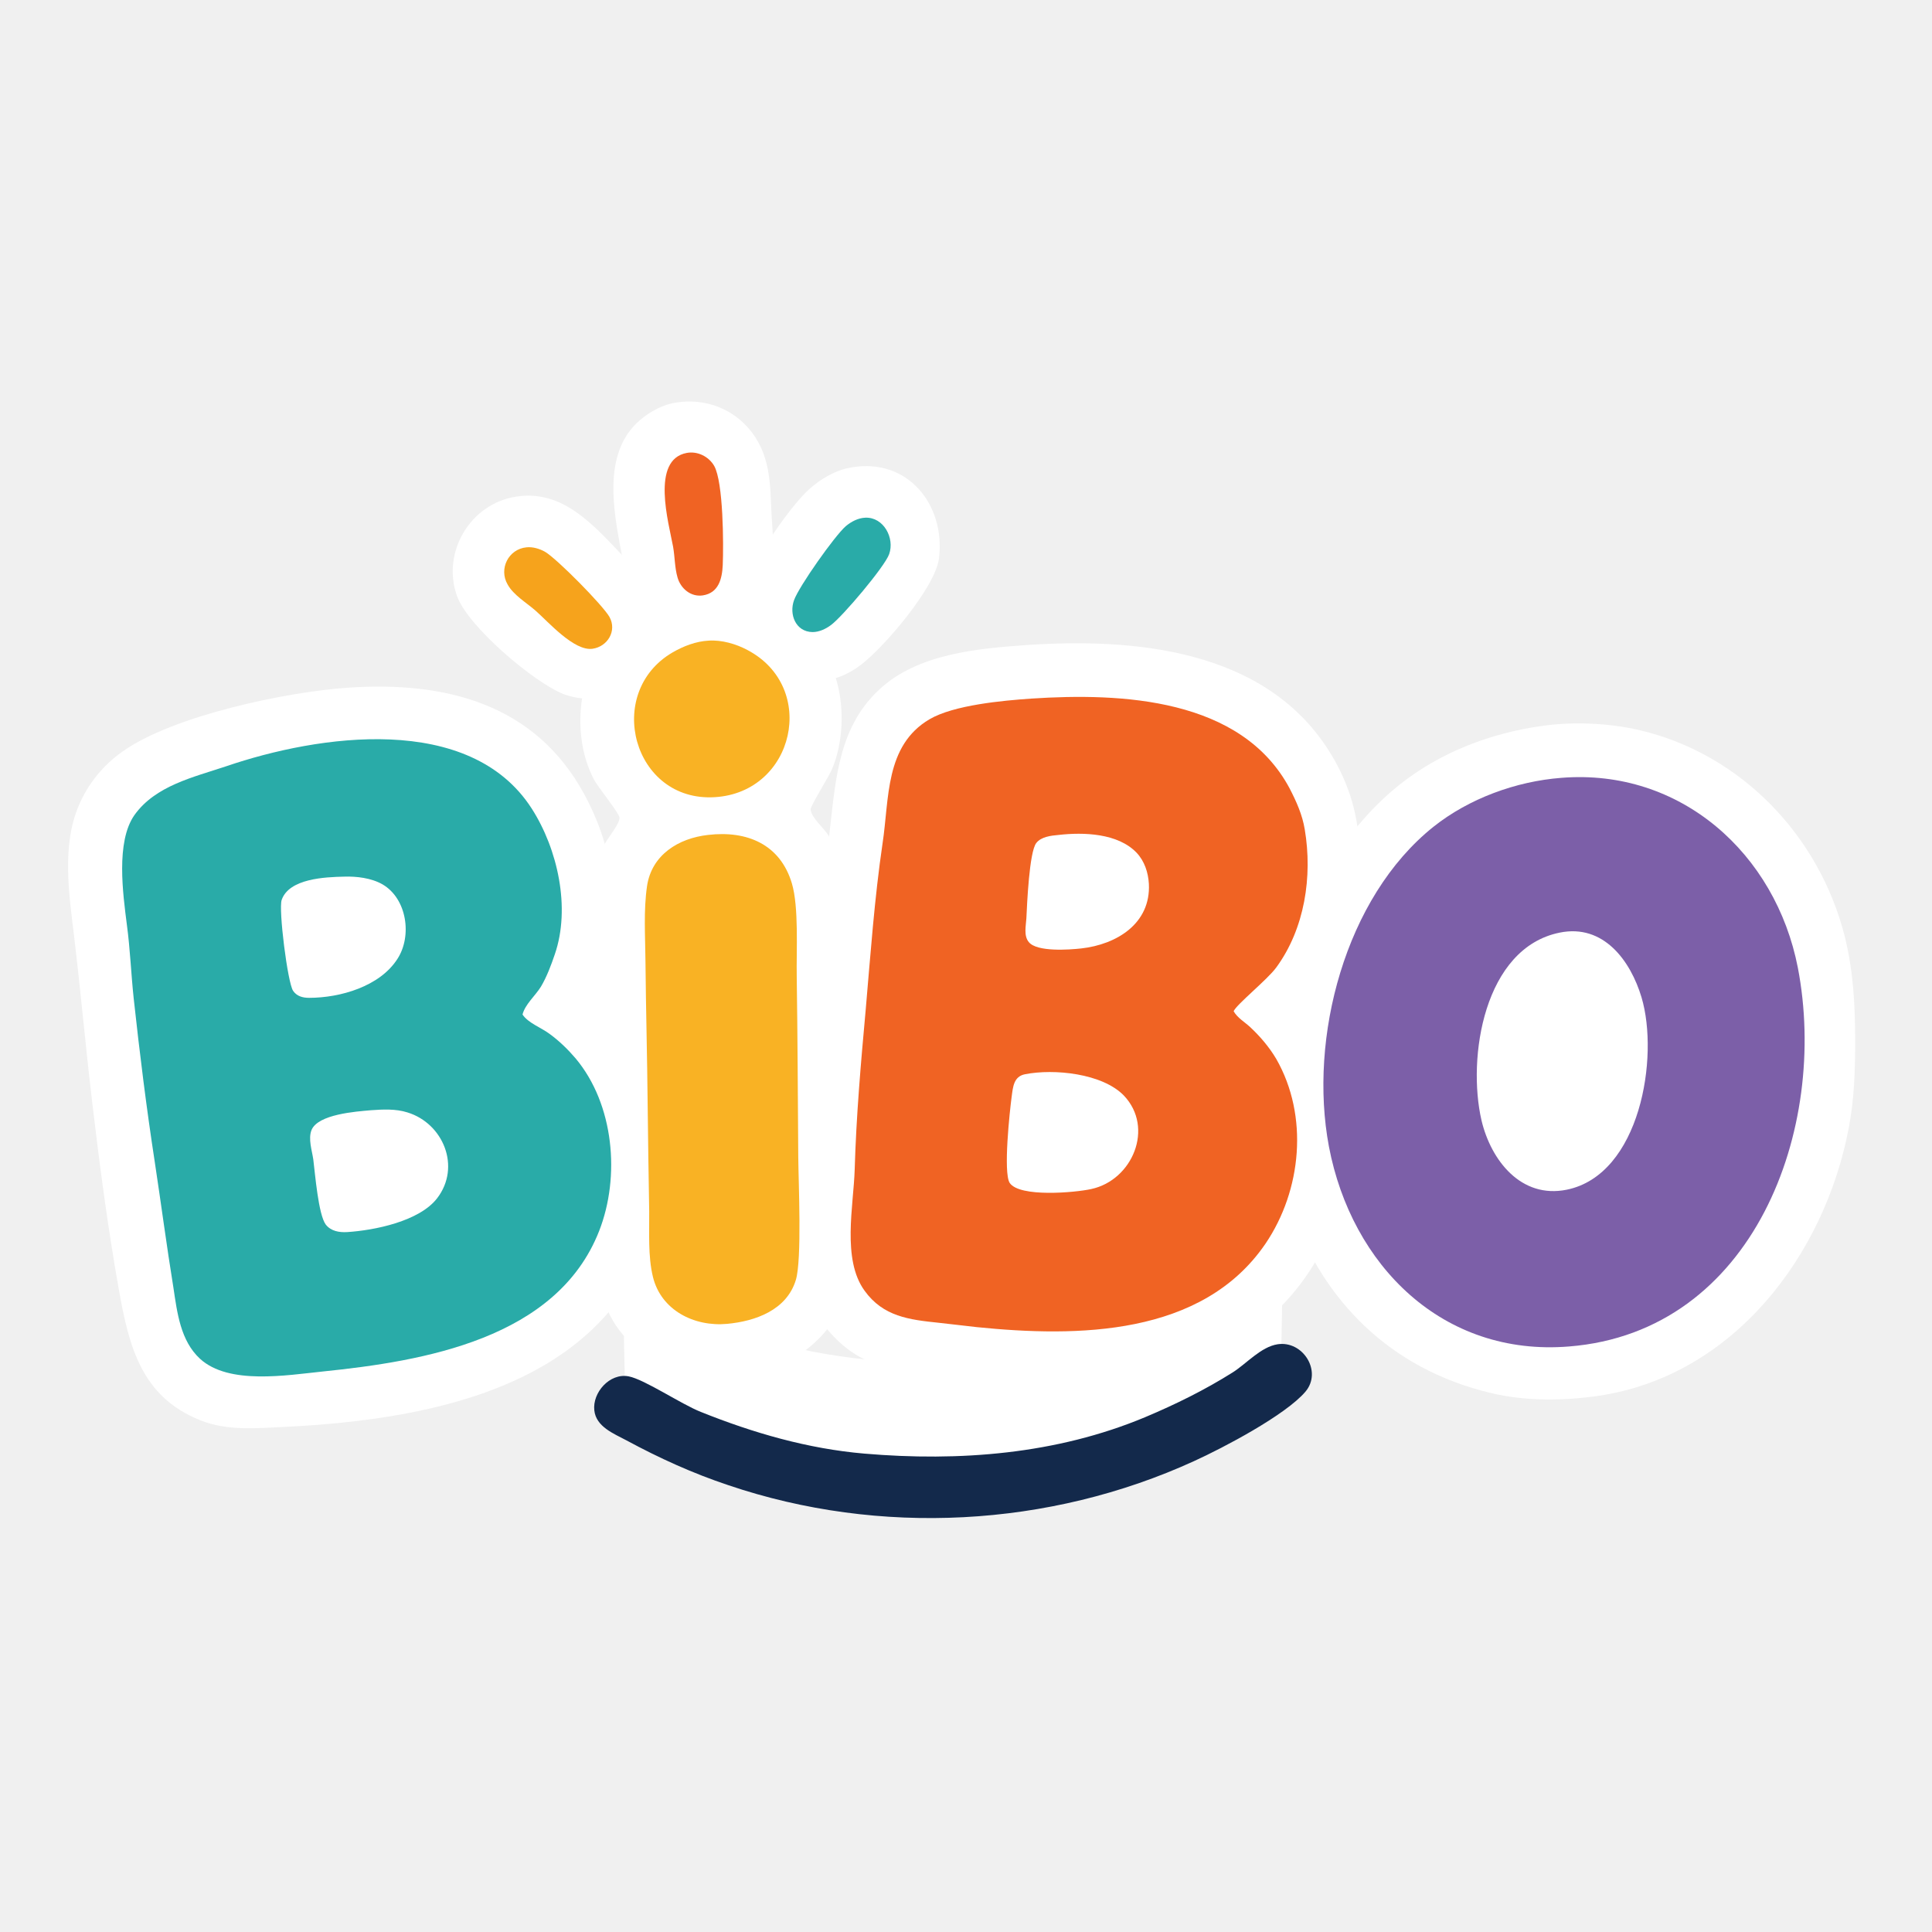
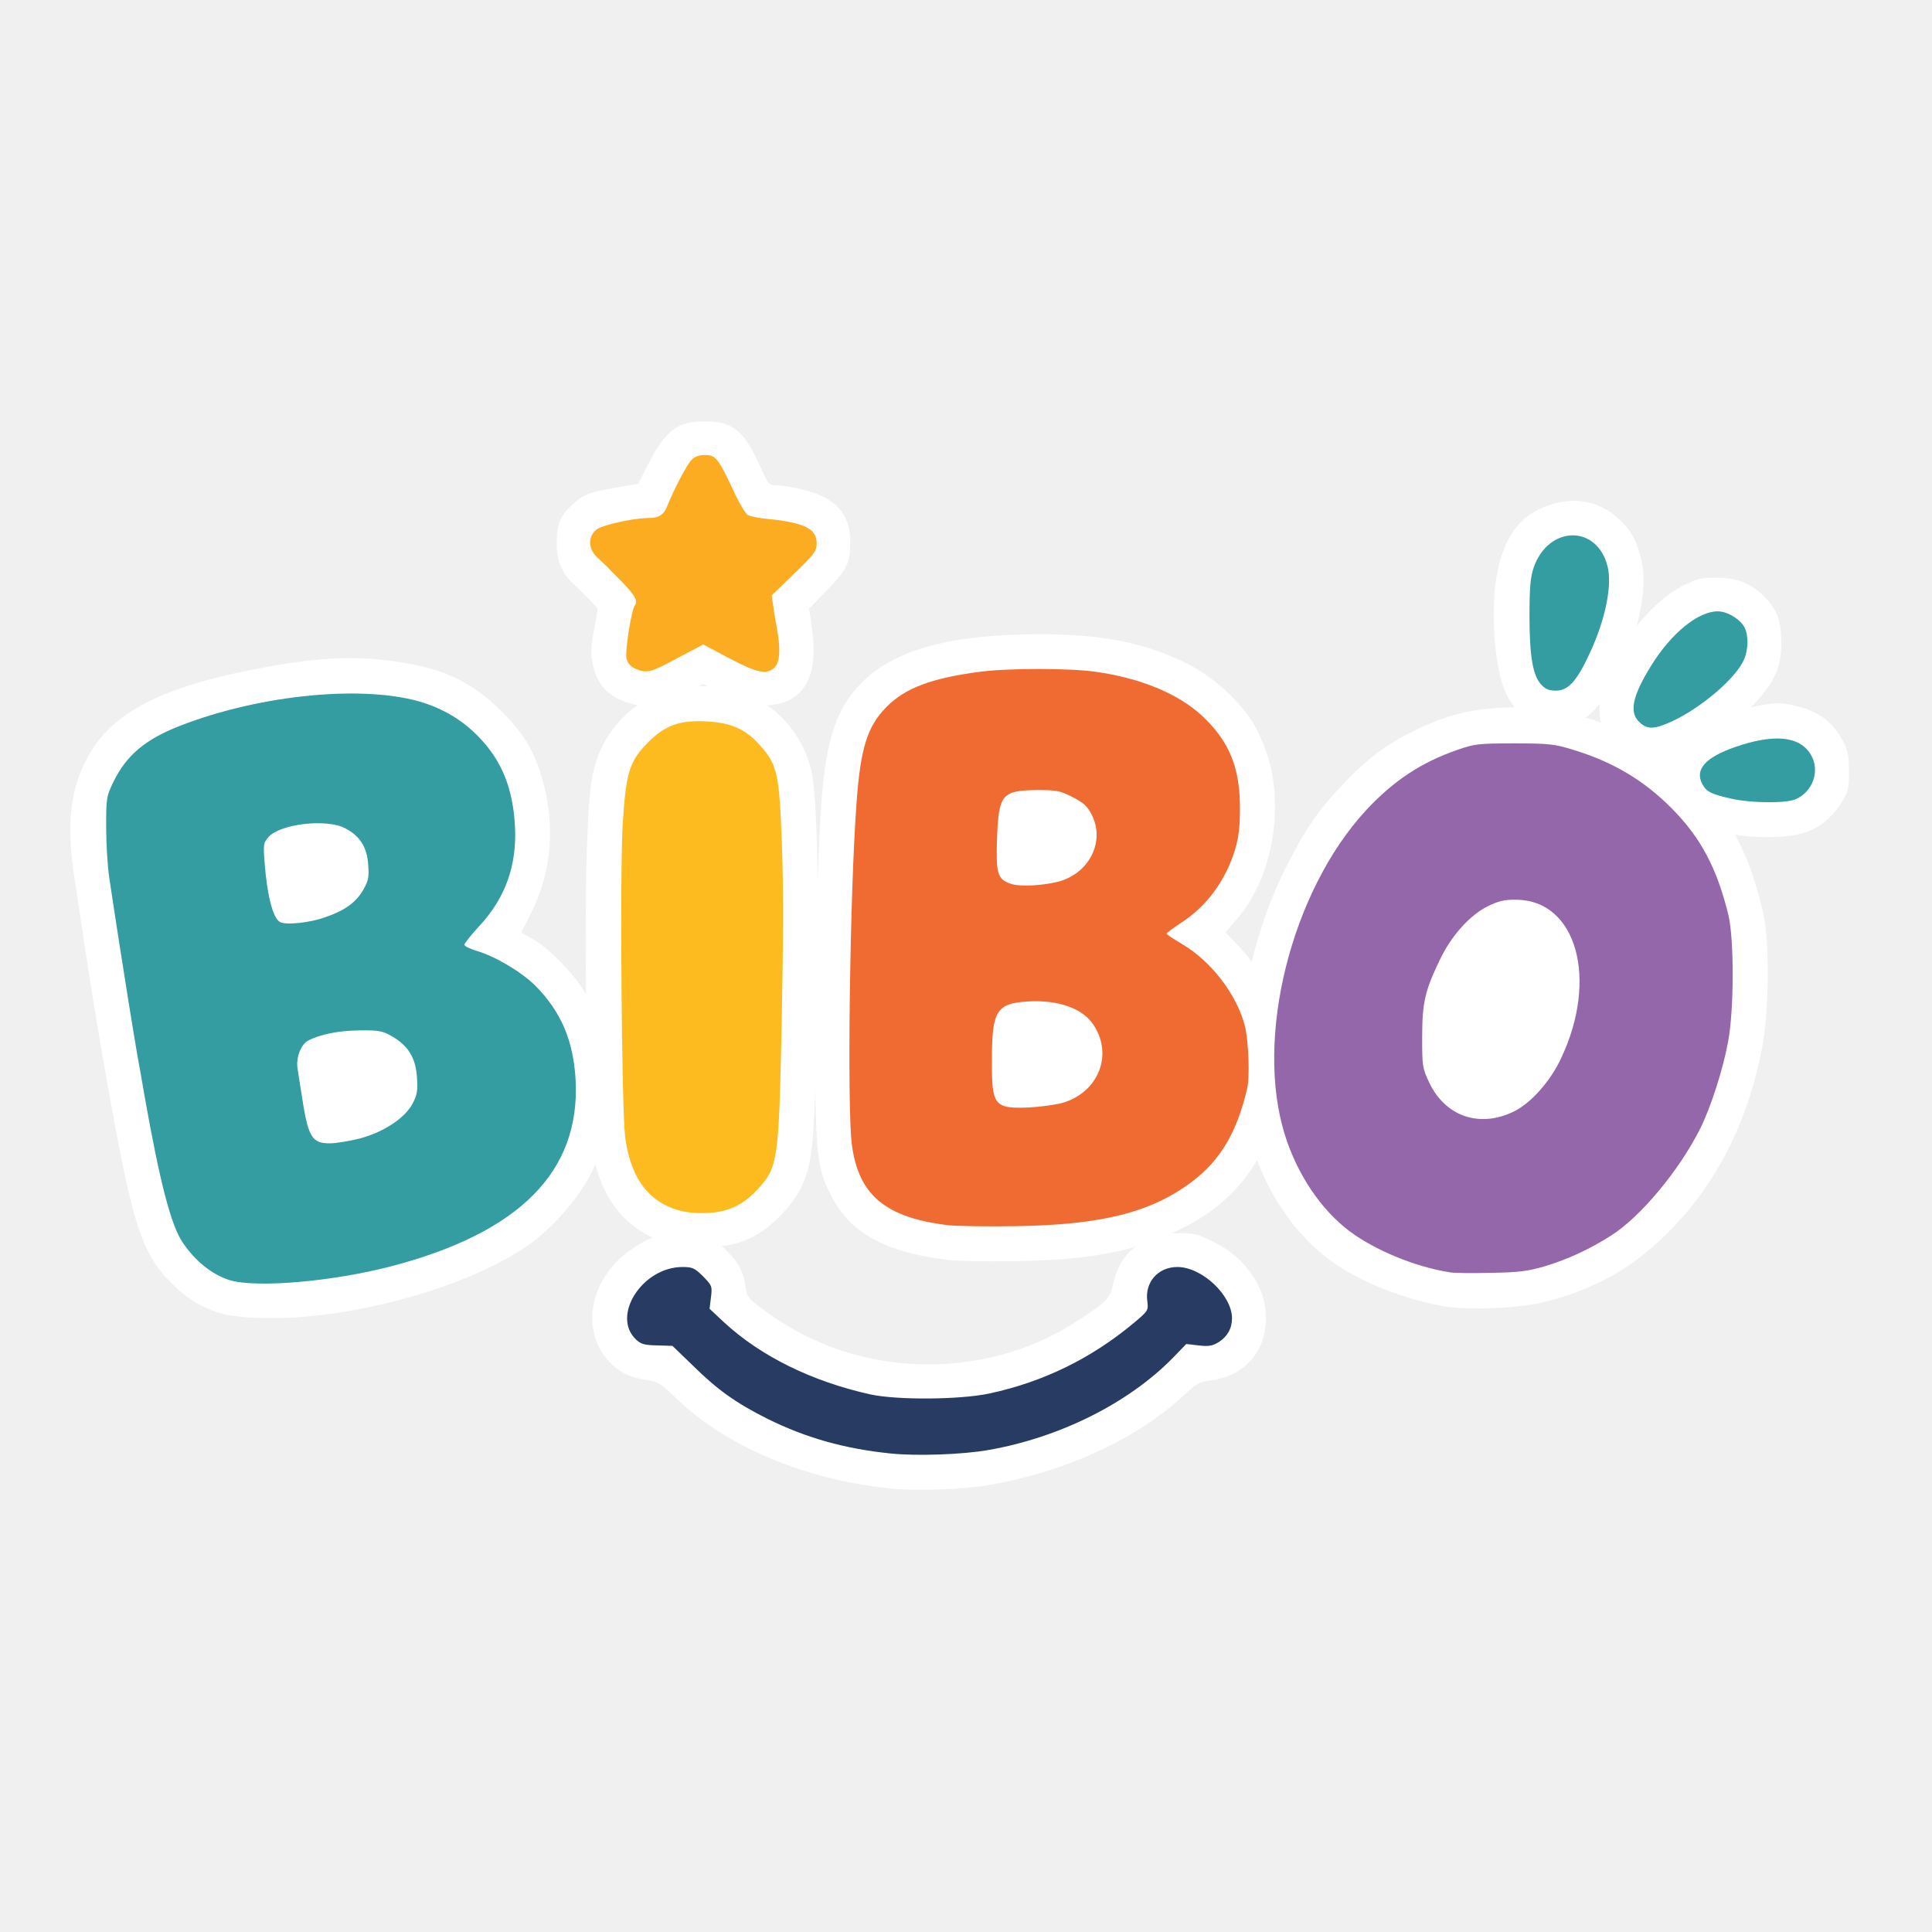
- <svg xmlns="http://www.w3.org/2000/svg" viewBox="-17 -168 880 880" width="880" height="880" role="img" aria-labelledby="bibo-logo-title">
+ <svg xmlns="http://www.w3.org/2000/svg" viewBox="-16 -166 828 828" width="828" height="828" role="img" aria-labelledby="bibo-logo-title">
  <g id="bibo-diecuts" fill="#ffffff">
-     <path id="bibo-diecut-b1" data-piece="b1" d="M142 145.2C185.9 142.3 226.8 152.5 249.2 193.9C255.1 204.8 259.6 217 261.1 229.3C262.6 241.2 263.2 254.5 260.4 266.3C259.3 271.2 253.4 283.2 254.4 287.4C255.4 291.2 265.5 300.6 268.4 305.1C277.2 319 283.1 334.4 284.4 351C285.4 362.5 285.3 375 282.4 386.3C262.8 462.7 181.2 478.5 113.2 481.9C100.1 482.5 86.6 483.9 74.2 478.9C47.2 468.1 41.7 445 37.1 419.2C32.2 391.6 28.5 363.7 25.2 335.8C22.1 309.9 19.8 283.9 16.7 258C14.4 239 11.1 217.1 18.9 198.9C23 189.1 30 180.5 38.7 174.4C61.5 158 113.9 147 142 145.2Z" />
-     <path id="bibo-diecut-i" data-piece="i" d="M297.7 100.1C326.5 94.6 356.6 114.9 364.2 142.6C367.6 154.9 367 170 362.2 181.8C360.9 185.3 352 199.2 352.2 200.8C352.8 204.7 358.1 209 360.2 212.3C364.5 219 367.3 227.2 368.3 235.1C369.8 248 369.2 261.2 369.3 274.2C369.7 299.8 369.6 325.4 370 351C370.3 367.7 370.7 384.2 370.1 400.9C369.8 407.3 370.4 413.7 368.7 419.9C363.4 439.6 345.8 453.8 326.1 457.4C299.6 462.3 268.8 453.4 258.6 426C254.4 414.7 255 403.2 254.6 391.3C254.2 379.3 254 367.4 254 355.4C254 317.2 251.1 278.8 252.8 240.6C253.1 232.6 254.4 224.7 257.9 217.4C259.4 214.1 265 207.8 265.2 204.6C265.3 202.6 255.3 190.5 253.5 187C247.8 176 246.3 163.1 248 150.9C251.7 124.4 271.8 105.1 297.7 100.1Z" />
-     <path id="bibo-diecut-b2" data-piece="b2" d="M450.7 125.8C499.8 122.5 558.5 127.8 587.8 173.2C596.3 186.3 601.6 201.5 602 217.1C602.4 234.4 601.2 250.7 594.6 266.9C592.7 271.3 580.4 291.4 580.4 292.7C580.3 296.3 586.3 304.4 587.9 308.1C592.7 318.6 596.7 330.1 597.3 341.8C600.2 409.1 554.1 456.6 487.5 461.2C461.8 462.9 435.7 461.9 410.2 458.6C387.1 455.6 372.7 454.5 357.4 434.5C342.5 415 346.4 387.7 347.8 364.9C348.5 353.3 349.2 341.8 349.9 330.2C352.1 289.9 356.5 249.9 361 209.8C363.7 186.3 365.2 162.8 383.8 145.8C401.2 129.8 428.1 127.4 450.7 125.8Z" />
-     <path id="bibo-diecut-o" data-piece="o" d="M685 162.7C699.4 160.6 715.8 161.3 729.9 164.6C776.1 175.5 811.6 212.7 823.2 258.3C827.2 274.3 828 289.9 828 306.3C828 319.6 827.6 332.5 825.1 345.7C814.1 403.8 772.5 458.8 710.9 467.8C695 470.1 677.9 470.3 662.1 466.5C568.7 444.3 544.1 340.1 573.2 258.9C582.9 232.1 598 207.4 620.5 189.4C639 174.7 661.7 166 685 162.7Z" />
-     <path id="bibo-diecut-smile" data-piece="smile" d="M565.9 403.2C559.3 404.3 552.9 410.6 547.4 414.2C537.8 420.3 527.3 425.4 516.9 430.1C485.7 444.1 451.3 451.2 417.2 452.5C383.5 453.8 348.8 449 316.8 438C306.1 434.3 295.6 430.2 285.5 425C280.4 422.4 273.9 417.2 268.2 417C266.2 422.8 267.6 452.7 267.6 461C267.6 464 266.6 473.5 268.2 475.8C269.6 477.9 279.2 481.7 281.9 483.1C295.8 490.5 310.5 496.6 325.6 500.8C387.9 518.4 450.3 516.1 510.6 492.7C525.5 486.9 539.8 479.2 553 470.4C555.8 468.5 564.3 464.4 565.9 462.1C567.5 459.9 566.6 450.8 566.6 447.8C566.6 440.2 567.9 407.8 565.9 403.2Z" />
-     <path id="bibo-diecut-ray-left" data-piece="ray-left" d="M218.1 58.2C239.5 54.8 253.7 71.6 266.9 85.4C273.2 92 280 97.9 282.9 106.9C288.9 126 277 146.5 257 149.8C251.2 150.8 245.3 150.2 239.8 148.2C226.2 142.9 195.8 117.1 191.1 103.3C184.1 83.4 197.3 61.4 218.1 58.2Z" />
-     <path id="bibo-diecut-ray-top" data-piece="ray-top" d="M290.1 15.5C309.8 12 327.4 23.8 332.1 43C334.3 51.5 334 60.6 334.6 69.2C336.4 92.8 335.5 120.5 306.7 125.7C291 128.5 275.2 118.5 269.8 103.7C267.6 97.4 267.3 90.7 266.1 84.1C262.3 63.8 256.9 36.5 276.2 22C280.3 18.9 285.1 16.4 290.1 15.5Z" />
-     <path id="bibo-diecut-ray-right" data-piece="ray-right" d="M370.8 44.9C396.5 40.4 413.7 62 410.7 86.3C409.1 99.5 385.3 127.4 374.5 135.3C370 138.6 364.9 141 359.3 141.9C336.4 145.4 318.1 128.4 320.6 105.2C322 92.6 342 63.4 351.6 54.8C357 50 363.6 46.1 370.8 44.9Z" />
+     <path id="bibo-diecut-b1" data-piece="b1" d="M80.8 397.4C72.4 395.4 65.4 391.5 58.8 385.2C46 373 41.9 362 33.6 318C28 288.2 22.5 254.9 18 224.2C17.5 220.5 16.6 214.6 16 211C12.6 188.7 13.8 174.5 20.2 161.1C29.9 140.8 50.3 129.3 91.7 121.1C118.2 115.8 135.2 114.8 153.6 117.5C174.4 120.6 186.3 126.2 199.1 139C208.9 148.7 213.6 156.9 217.1 170.5C222 189.5 220.1 208.2 211.7 225.1L207.4 233.7L212.4 236.5C219.4 240.5 229.9 251.3 234.9 259.6C248.6 282.8 249.6 312.2 237.4 336.7C232.1 347.4 221.1 360 210.6 367.5C185.6 385.2 136.3 399.2 99.6 398.9C92.1 398.9 84 398.2 80.8 397.4Z" />
+     <path id="bibo-diecut-i" data-piece="i" d="M272.3 367.5C254.4 362.5 243.8 351.2 238.9 332.1C236.3 322.3 235.1 291.4 235 239C235 197.3 236.1 172.8 238.5 163.7C245.3 137.7 269.3 123.5 296.7 129.4C313.9 133.1 326.8 145.8 331.6 163.7C334.2 173.7 335.2 216.5 334.1 272C333 324.9 332.4 331.6 327.4 342.8C326.2 345.6 322.7 350.5 319.8 353.6C310 364.1 301.4 368 287 368.6C280.5 368.9 275.8 368.5 272.3 367.5Z" />
+     <path id="bibo-diecut-star" data-piece="star" d="M254.9 135.7C244.8 132.9 240 127.9 238 118.5C237.1 114.1 237.2 111.4 238.6 104L240.2 94.8L236.9 91.3C235 89.3 232 86.3 230.2 84.7C224.8 79.8 222.6 74.6 222.6 66.5C222.6 58.3 224.1 55 229.9 49.7C234.2 45.8 237.1 44.8 249.5 42.7L257.5 41.4L261.8 32.9C269.3 18.4 274.3 14.6 286 14.6C298 14.6 302.8 18.4 309.7 33.7C313.3 41.8 313.5 42 317 42C321.6 42 332.2 44.6 336.3 46.6C344.8 50.9 348.4 56.8 348.4 66.5C348.4 75.4 346.9 78.4 337.8 87.6L330.8 94.8L332 103.5C335.1 125.2 327.8 136.4 310.5 136.4C304.2 136.4 302.6 135.9 294.4 131.7L285.3 127.1L276.9 131.5C267.4 136.4 261.6 137.5 254.9 135.7Z" />
+     <path id="bibo-diecut-b2" data-piece="b2" d="M390.5 374C363.8 370.8 348.8 362.7 340.6 347.1C334.5 335.5 333.8 330.5 333.3 294C332.8 261.1 334.2 201.7 336.1 177C338.1 150.6 342.7 137.1 353.5 126.4C367.4 112.4 391.5 105.9 429 105.8C456.7 105.8 475.3 109.5 493.5 118.8C505.8 125.1 518.1 137.1 523.3 148C528.5 159.2 530.4 167.7 530.4 180.5C530.3 198.8 524.1 216.6 513.6 228.5L509.2 233.5L515.5 240.2C530.1 255.7 537.3 281.3 533 302.5C527.3 331 513.9 349.1 489.5 361C470.7 370.2 451.2 374 419.5 374.5C407.4 374.7 394.4 374.5 390.5 374Z" />
+     <path id="bibo-diecut-o" data-piece="o" d="M601.5 393.6C582.3 389.9 563 381.6 551.3 372C527 352.2 513.7 318.7 515.3 281.5C516.4 256.4 523.6 228.8 535 206C543 190 548.9 181.3 559.2 170.5C569.9 159.1 578.1 153 590.5 147C603.5 140.6 613.7 138 627.6 137.3C657.7 135.8 687.2 146.9 709.3 167.9C724.8 182.7 733.9 199.9 739.7 225.5C742.5 238 742.2 267.6 739.1 283.5C732.8 315.7 719.4 341.7 698.6 362.5C683.9 377.2 667.9 386.3 647.1 391.7C635.3 394.8 612.8 395.8 601.5 393.6Z" />
+     <path id="bibo-diecut-sparkle-1" data-piece="sparkle-1" d="M644.3 144.1C631.2 140.7 625.5 128.9 624.3 103C623.2 76.5 629.5 59.3 642.9 52.6C655.8 46.1 668.6 47.6 678.3 56.9C683.2 61.4 685.6 66.1 687.6 74.7C692.1 94.1 676.6 134.8 661.8 142.6C658.4 144.4 648.6 145.2 644.3 144.1Z" />
+     <path id="bibo-diecut-sparkle-2" data-piece="sparkle-2" d="M686.1 160C680.9 158.7 674.8 153.9 672 149C668.6 142.7 668.6 132.9 672.2 124.3C679 107.7 693.2 90.9 705.5 84.9C711.5 82 713.4 81.5 720 81.6C728.9 81.6 735.5 84.5 741.2 90.8C745.9 96 747.5 100.9 747.4 110C747.4 120.1 744.3 126.8 735.3 136.2C719.4 152.7 698.1 163 686.1 160Z" />
+     <path id="bibo-diecut-sparkle-3" data-piece="sparkle-3" d="M724.5 191.1C708.5 187.6 704.7 185.3 700.3 176.6C696.9 169.8 696.8 163.2 700.3 156.5C701.7 153.7 703.9 150.5 705.2 149.4C711.3 143.8 723.1 139.1 737.3 136.5C744.5 135.2 747 135.1 751.8 136.1C762.7 138.3 769.3 143 773.8 151.5C776 155.6 776.4 157.9 776.4 164.5C776.5 171.4 776.1 173.1 773.8 177C770.2 183.1 765.5 187.5 759.5 190.1C752.6 193.2 735.9 193.7 724.5 191.1Z" />
+     <path id="bibo-diecut-smile" data-piece="smile" d="M365.5 471.9C328.9 468.2 294.9 453.8 273.5 433C267.3 427 265.9 426.1 261.5 425.5C254.7 424.6 250.2 422.5 246.2 418.7C233.9 407 235.3 387.3 249.3 373.7C252.2 370.9 257.4 367.3 261 365.6C266.7 362.9 268.6 362.5 276 362.5C285.8 362.6 290.1 364.3 296.1 370.7C300.7 375.5 302.6 379.2 303.5 385.4C304.2 390 304.6 390.5 312.4 396.2C329 408.5 349.6 416.3 370.3 418.2C396.8 420.6 422.4 414.7 443.5 401.5C457.7 392.5 459.7 390.7 460.9 384.9C463 375.2 467.4 369.3 476 364.9C479.6 363.1 482.2 362.6 488.6 362.5C495.9 362.5 497.3 362.8 504.2 366.3C513.1 370.7 519.9 377.5 523.8 386C527.5 394 527.4 404.5 523.7 411.7C519.7 419.5 512.4 424.4 502.9 425.6C498.2 426.2 496.8 426.9 492 431.4C471.9 450.4 440.8 464.8 408 470.4C396.6 472.4 376.6 473.1 365.5 471.9Z" />
  </g>
  <g id="bibo-inks">
-     <g id="bibo-letter-b1" data-piece="b1" fill="#29aba8">
-       <path fill-rule="evenodd" d="M221 294.1C223.6 298 229.4 300 233.3 302.9C237.7 306.1 241.7 310 245.2 314.1C262.7 335 265.6 367.9 255.9 392.7C236.6 441.9 175.9 452 130 456.7C113.5 458.4 87.2 462.9 74.1 450.9C65.2 442.7 63.7 429.9 62 418.6C58.9 399.5 56.4 380.4 53.5 361.3C49.7 336.6 46.6 311.6 43.9 286.8C42.7 275.6 42.3 264.4 40.8 253.3C39 239.1 35.7 215.5 44.2 203.3C53.8 189.8 71.2 186 86.1 181C128 166.7 197 156.4 225.2 200.3C237 218.7 243 245.5 235.7 266.7C234 271.7 232.1 276.8 229.4 281.4C226.8 285.6 222.2 289.4 221 294.1ZM151.9 337.7C157.4 337.3 163.3 337 168.6 338.7C184.9 343.7 193.1 363.5 182.1 377.8C174 388.3 153.6 392.4 141.1 393.2C137.5 393.4 133.8 392.8 131.4 389.8C128 385.3 126.5 366.4 125.7 360.1C125.1 356 123.3 350.7 124.9 346.7C127.9 339.5 145.1 338.3 151.9 337.7ZM139.7 231.3C145.4 231.1 152.1 231.9 157.2 234.8C168.4 241.3 170.8 258.4 164 268.8C156 281.3 138 286.5 123.8 286.5C120.9 286.5 118.2 285.8 116.5 283.3C114 279.6 109.8 246.2 111.3 241.9C114.7 232.1 131.2 231.5 139.7 231.3Z" />
+     <g id="bibo-letter-b1" data-piece="b1" fill="#349da1">
+       <path fill-rule="evenodd" d="M82.3 382.6C74.8 380.2 67.7 374.5 62.3 366.5C57.3 359.1 52.6 341.1 46 304C44.9 297.7 43.6 290 43 287C41.8 280.4 36.5 247.4 35 237.5C34.4 233.6 33.5 227.8 33 224.5C32.5 221.2 31.5 214.7 30.8 210C30.1 205.3 29.5 195.6 29.5 188.5C29.5 175.9 29.6 175.3 32.7 168.9C38.2 157.7 46.3 150.9 60.8 145.2C96 131.4 141.5 127.2 166.2 135.4C175.6 138.6 183.3 143.5 189.9 150.6C199.2 160.5 203.8 172 204.7 188C205.6 204.8 200.7 218.7 189.4 230.9C185.9 234.7 183 238.3 183 238.9C183 239.5 185.4 240.6 188.2 241.5C196.2 243.8 207.4 250.5 213.4 256.4C224.4 267.5 229.8 280 230.7 297C232.7 336 206.8 362.2 152 376.6C126.5 383.3 93.7 386.1 82.3 382.6ZM138.3 321.9C148.6 319.1 157.5 313.2 160.8 307C162.8 303.2 163.1 301.5 162.7 295.7C162.2 287.5 159 282.2 152.1 278.2C147.9 275.8 146.6 275.5 138 275.6C129 275.7 121.1 277.3 116 280C113 281.6 110.8 287.3 111.5 291.8C111.8 293.8 112.5 298.4 113.1 302C116 321.5 117.5 324 125.4 324C128.1 324 133.9 323 138.3 321.9ZM123.4 227.1C131.8 224.2 136.5 220.8 139.6 215.5C141.9 211.5 142.2 210.1 141.8 204.6C141.3 197 138.2 192.2 131.8 188.9C123.8 184.8 104.1 187.1 99.1 192.7C96.9 195.2 96.8 195.9 97.4 203.7C98.5 217.8 100.9 227.2 103.9 229.1C106.3 230.6 116.7 229.5 123.4 227.1Z" />
    </g>
-     <g id="bibo-letter-i" data-piece="i" fill="#f9b224">
-       <path id="bibo-i-stem" d="M305.5 212.3C323.3 210.2 338.4 216.6 343.7 234.4C346.9 245.2 345.7 265 345.9 276.7C346.3 304.2 346.4 331.6 346.6 359.1C346.7 370.8 348.3 405.7 345.5 415C341.3 428.8 327 433.8 314.2 435C299.2 436.4 284.1 428.8 280.4 413.6C278.1 404.1 278.8 393.4 278.7 383.7C278.4 367.5 278.2 351.4 278 335.3C277.8 313.4 277.2 291.6 277 269.7C276.9 258.5 276.1 246.8 277.7 235.7C279.8 221.3 292.1 213.8 305.5 212.3Z" />
-       <path id="bibo-sun" d="M305.8 123.8C311.7 123.4 318.3 125.3 323.5 128.1C355.7 145.1 344.9 192.9 308.6 195.1C271.3 197.4 258 147.5 289.3 129.2C294.3 126.3 300 124.1 305.8 123.8Z" />
+     <g id="bibo-letter-i" data-piece="i" fill="#fdbb1f">
+       <path id="bibo-i-stem" d="M272.1 351.8C260.6 347.4 253.9 337.2 251.9 321C250.4 308.7 249.6 206.9 250.9 186.8C252.3 164.8 253.8 160.1 261.9 152C269.2 144.7 275.6 142.5 287.4 143.2C297.6 143.9 303.5 146.5 309.5 153.2C317.2 161.7 318 165.5 319.1 196C319.8 213.6 319.7 239.2 319 272.5C317.8 331.7 317.4 334.2 308.8 343.6C302 351 295 354 284.5 353.9C279.9 353.9 275.7 353.2 272.1 351.8Z" />
    </g>
-     <g id="bibo-letter-b2" data-piece="b2" fill="#f06323">
-       <path fill-rule="evenodd" d="M544.9 292.6C546.7 295.7 549.8 297.4 552.4 299.8C557 304.1 561.1 308.9 564.3 314.3C579.2 340.3 575.9 374.2 559.4 398.5C530.6 440.7 473.7 441.1 428 436.5C422.2 435.9 416.4 435.1 410.5 434.5C397.1 433.1 385.3 431.7 376.8 419.9C366.4 405.6 371.8 381.2 372.3 364.7C373 340.4 375.1 316.2 377.3 292.1C379.5 266.8 381.3 241.2 385 216.1C388.1 195.8 386 171.6 406.4 159.6C417.5 153.1 439.8 151.1 452.7 150.2C493.8 147.5 548.4 149.9 570.4 191.1C573.5 197.1 576.2 203.1 577.3 209.8C580.9 231.2 577.3 255 564.3 272.7C560.2 278.3 546.3 289.4 544.9 292.6ZM449.9 321.3C463.1 318.7 485.1 320.9 494.9 331C508.9 345.7 498.8 369.6 480 373.6C472.8 375.2 447.4 377.5 442.9 370.8C439.9 366.1 442.9 338.2 443.8 331.5C444.4 327.1 444.7 322.3 449.9 321.3ZM465.2 212.3C476.6 211 492.2 211.5 500.7 220.4C504.3 224.2 506 229.4 506.3 234.6C507.2 252.7 491.6 262.2 475.5 264C470.1 264.6 455.3 265.7 451.6 261.1C449.2 258.2 450.3 253.7 450.5 250.3C450.8 244 451.8 220.1 455 216C457.2 213.1 461.8 212.6 465.2 212.3Z" />
+     <path id="bibo-star" data-piece="star" fill="#fcac21" d="M256.3 120.6C254.2 119.6 253 118.3 252.5 116.2C251.8 113 254.6 95.3 256.1 93.4C257.5 91.6 256 88.9 250.6 83.4C247.8 80.6 244.9 77.7 244.2 76.9C243.4 76.1 241.5 74.3 239.9 72.8C236.2 69.4 235.9 64.4 239.3 61.2C241.5 59.1 255.2 56 262.2 56C266.4 56 268.5 54.6 270 50.8C272.7 44 278.2 33.4 280.3 31.2C281.7 29.7 283.5 29 286.1 29C290.7 29 291.9 30.5 298.3 44.2C300.7 49.5 303.6 54.3 304.6 54.8C305.7 55.3 309.4 56.1 313 56.4C328.8 58 334 60.6 334 66.8C334 70.2 333.1 71.4 324.4 79.8L314.7 89.2L315.4 93.8C315.7 96.4 316.5 100.8 317 103.5C318.6 112.2 318.2 117.8 316 120C312.7 123.3 308.6 122.5 296.5 116.1L285.4 110.2L274.4 116C262.8 122.3 261.3 122.7 256.3 120.6Z" />
+     <g id="bibo-letter-b2" data-piece="b2" fill="#f06b32">
+       <path fill-rule="evenodd" d="M390.5 359.1C363.6 355.9 352 346.3 349.1 324.7C347 309.3 348.2 216.8 351.1 178C352.8 154.6 355.7 145.2 364.1 136.8C372.1 128.8 383.4 124.6 404 121.9C416.5 120.3 442.2 120.3 453.5 121.9C472.7 124.6 488.8 131.2 499.1 140.7C510.8 151.6 515.5 163 515.4 180.5C515.4 188.8 514.8 193.2 513.2 198.5C509.1 211.6 501 222.6 490 229.6C486.7 231.8 484 233.8 484 234.1C484 234.5 487 236.5 490.6 238.6C503 245.9 514 260.1 517.5 273.6C519.1 279.8 519.7 295.4 518.5 300.5C514.1 319.3 507 331.3 494.9 340.4C477.4 353.6 456.4 358.9 419.5 359.5C407.4 359.7 394.4 359.5 390.5 359.1ZM439.6 306.6C454.7 302 461 286.3 452.9 273.6C448.3 266.2 437.7 262.4 424.3 263.2C411 264.1 409.1 267.2 409.1 288.5C409 308 410.1 309.3 425.5 308.6C430.4 308.3 436.8 307.4 439.6 306.6ZM437.4 211.9C450.9 208.4 457.8 194.5 451.8 183C449.9 179.4 448.2 177.9 443.5 175.5C438.1 172.8 436.7 172.6 428.3 172.6C413.4 172.8 412 174.4 411.3 193.3C410.8 208.4 411.5 210.8 417 212.7C420.7 214.1 430.5 213.6 437.4 211.9Z" />
    </g>
-     <g id="bibo-letter-o" data-piece="o" fill="#7c5fa8">
-       <path fill-rule="evenodd" d="M694.1 186.3C748.5 181.9 791.8 220.8 801.9 272.8C816 346 781.9 438.6 697.7 445.3C640.1 450 598.6 408.4 588.3 354.2C579 304.8 595.6 240.8 635.9 208.6C652.1 195.7 673.5 187.9 694.1 186.3ZM693.4 256.8C713.4 252.7 725.7 269.6 730.7 286.3C738.8 313.5 730.1 367.1 696.6 373.9C675.8 378.1 662.1 360.5 657.8 342.3C651.2 313.7 658.9 263.8 693.4 256.8Z" />
+     <g id="bibo-letter-o" data-piece="o" fill="#9467aa">
+       <path fill-rule="evenodd" d="M605.5 379.3C590.6 377 573.2 369.8 562.3 361.6C550 352.3 540 337.3 534.7 320.5C521.6 278.8 537.4 215.9 569.5 181.2C581.2 168.6 593.2 160.7 608.5 155.4C616 152.8 617.5 152.6 633 152.6C648.1 152.6 650.3 152.9 658.4 155.4C675.4 160.6 688.5 168.4 700.5 180.5C713 193.1 719.9 206.2 724.8 226.4C727.2 236.7 727.2 266.9 724.6 280.5C722.4 292.5 717.1 308.9 712.5 318C703.5 335.8 687.1 355.5 674.5 363.5C665.5 369.3 655.9 373.7 646.3 376.6C638.9 378.8 635.2 379.3 623 379.5C615 379.7 607.1 379.6 605.5 379.3ZM632.7 310.4C640 306.9 648.5 297.4 653.1 287.4C669.1 253.5 659.6 219.9 634 219.6C628.8 219.5 626.4 220.1 621.8 222.3C614 226.1 606 235 601.1 245.3C594.7 258.6 593.5 263.7 593.5 278.5C593.5 291 593.6 291.8 596.6 298.1C603.5 312.5 618.1 317.5 632.7 310.4Z" />
    </g>
-     <g id="bibo-sun-rays">
-       <path data-piece="ray-left" fill="#f6a31c" d="M222.8 81.3C225.6 81 228.7 81.9 231.2 83.3C236.6 86.4 257.6 107.7 260.6 113C264.1 119.3 259.8 126.5 252.9 127.5C244.5 128.7 232.8 115.3 227 110.2C222.8 106.5 216.9 103.1 214.2 98.2C210.1 91.1 214.6 82.1 222.8 81.3Z" />
-       <path data-piece="ray-top" fill="#f06323" d="M295.8 38.3C300.7 37.4 305.8 39.9 308.3 44.2C312.5 51.7 312.6 80 312.2 89.4C311.9 95.7 310.3 102.1 303.1 103.2C297.6 104 293 100 291.6 95C290.3 90.5 290.4 85.7 289.6 81.1C287.6 70.2 279.3 41.4 295.8 38.3Z" />
-       <path data-piece="ray-right" fill="#29aba8" d="M377.2 67.8C385.5 67.5 390.6 77.1 388 84.4C386 90.1 366.7 112.9 361.5 116.7C359.1 118.5 356.1 119.9 353.1 119.9C345.4 119.8 342.3 111.8 344.7 105.3C347 99 363.1 76.2 368.2 71.7C370.7 69.6 373.9 67.9 377.2 67.8Z" />
+     <g id="bibo-sparkles" fill="#349da1">
+       <path data-piece="sparkle-1" d="M644.6 127.5C640.9 123.6 639.5 115.2 639.5 98C639.5 85.5 639.9 81.5 641.3 77.2C647.7 59 668.6 58.8 673 76.9C675 85.1 671.9 99.9 665.3 114C659.8 125.9 656.1 130 650.8 130C647.9 130 646.3 129.3 644.6 127.5Z" />
+       <path data-piece="sparkle-2" d="M686.6 143.5C682.1 139.3 683.6 132.2 691.7 119.2C700.3 105.3 711.8 96 720.2 96C724.3 96 729.9 99.4 731.7 103C733.4 106.3 733.3 112.3 731.5 116.5C728.3 124.3 713.6 137 700.9 143C693.1 146.6 690.1 146.8 686.6 143.5Z" />
+       <path data-piece="sparkle-3" d="M726.5 176.4C717.4 174.4 715.3 173.4 713.5 169.9C710.3 163.8 714.9 158.6 727.5 154.2C744.2 148.4 755.2 149.4 760 157.3C764.2 164.2 761 173.4 753.4 176.6C749.2 178.3 734.8 178.2 726.5 176.4Z" />
    </g>
-     <path id="bibo-smile" data-piece="smile" fill="#13294b" d="M564.9 444.3C576.5 442.5 585.4 456.7 577.6 465.9C568.5 476.6 540.1 491.5 526.9 497.5C460.9 527.7 383.6 531.8 314.8 508.5C298.6 503.1 283.4 496.2 268.4 488.1C262.6 485 254.5 481.9 253.7 474.4C252.8 466.3 260.7 457.3 269.3 458.9C276.6 460.3 293.3 471.6 302.2 475.1C326.1 484.7 351 491.9 376.7 494.1C419.9 497.8 464.2 494.4 504.6 477.5C518.4 471.7 531.8 465.1 544.5 457.1C550.8 453.1 557.3 445.5 564.9 444.3Z" />
+     <path id="bibo-smile" data-piece="smile" fill="#283b63" d="M365.5 456.9C346 454.9 329.3 450.2 312.8 442C299.6 435.4 291.4 429.6 280.9 419.2L272.2 410.8L265.7 410.6C260.3 410.5 258.7 410.1 256.6 408.1C245.9 398 259.2 377.1 276.4 377C280.7 377 281.7 377.4 285.3 381C289.1 384.9 289.3 385.2 288.7 390L288.1 394.9L294.3 400.7C310 415.2 331.8 426 357 431.6C368.5 434.1 395.5 433.9 408.1 431.2C431.3 426.2 451.8 416.1 469.9 401C476.1 395.8 476.2 395.6 475.7 391.6C474.6 383.5 480.3 377 488.6 377C499.1 377 512 389.1 512 399C512 403.4 510 406.8 506.3 409.2C503.5 410.9 501.9 411.1 497.6 410.6L492.4 410L486.5 416.1C467.4 435.5 438 450.1 407.8 455.4C396.7 457.4 376.6 458.1 365.5 456.9Z" />
  </g>
</svg>
